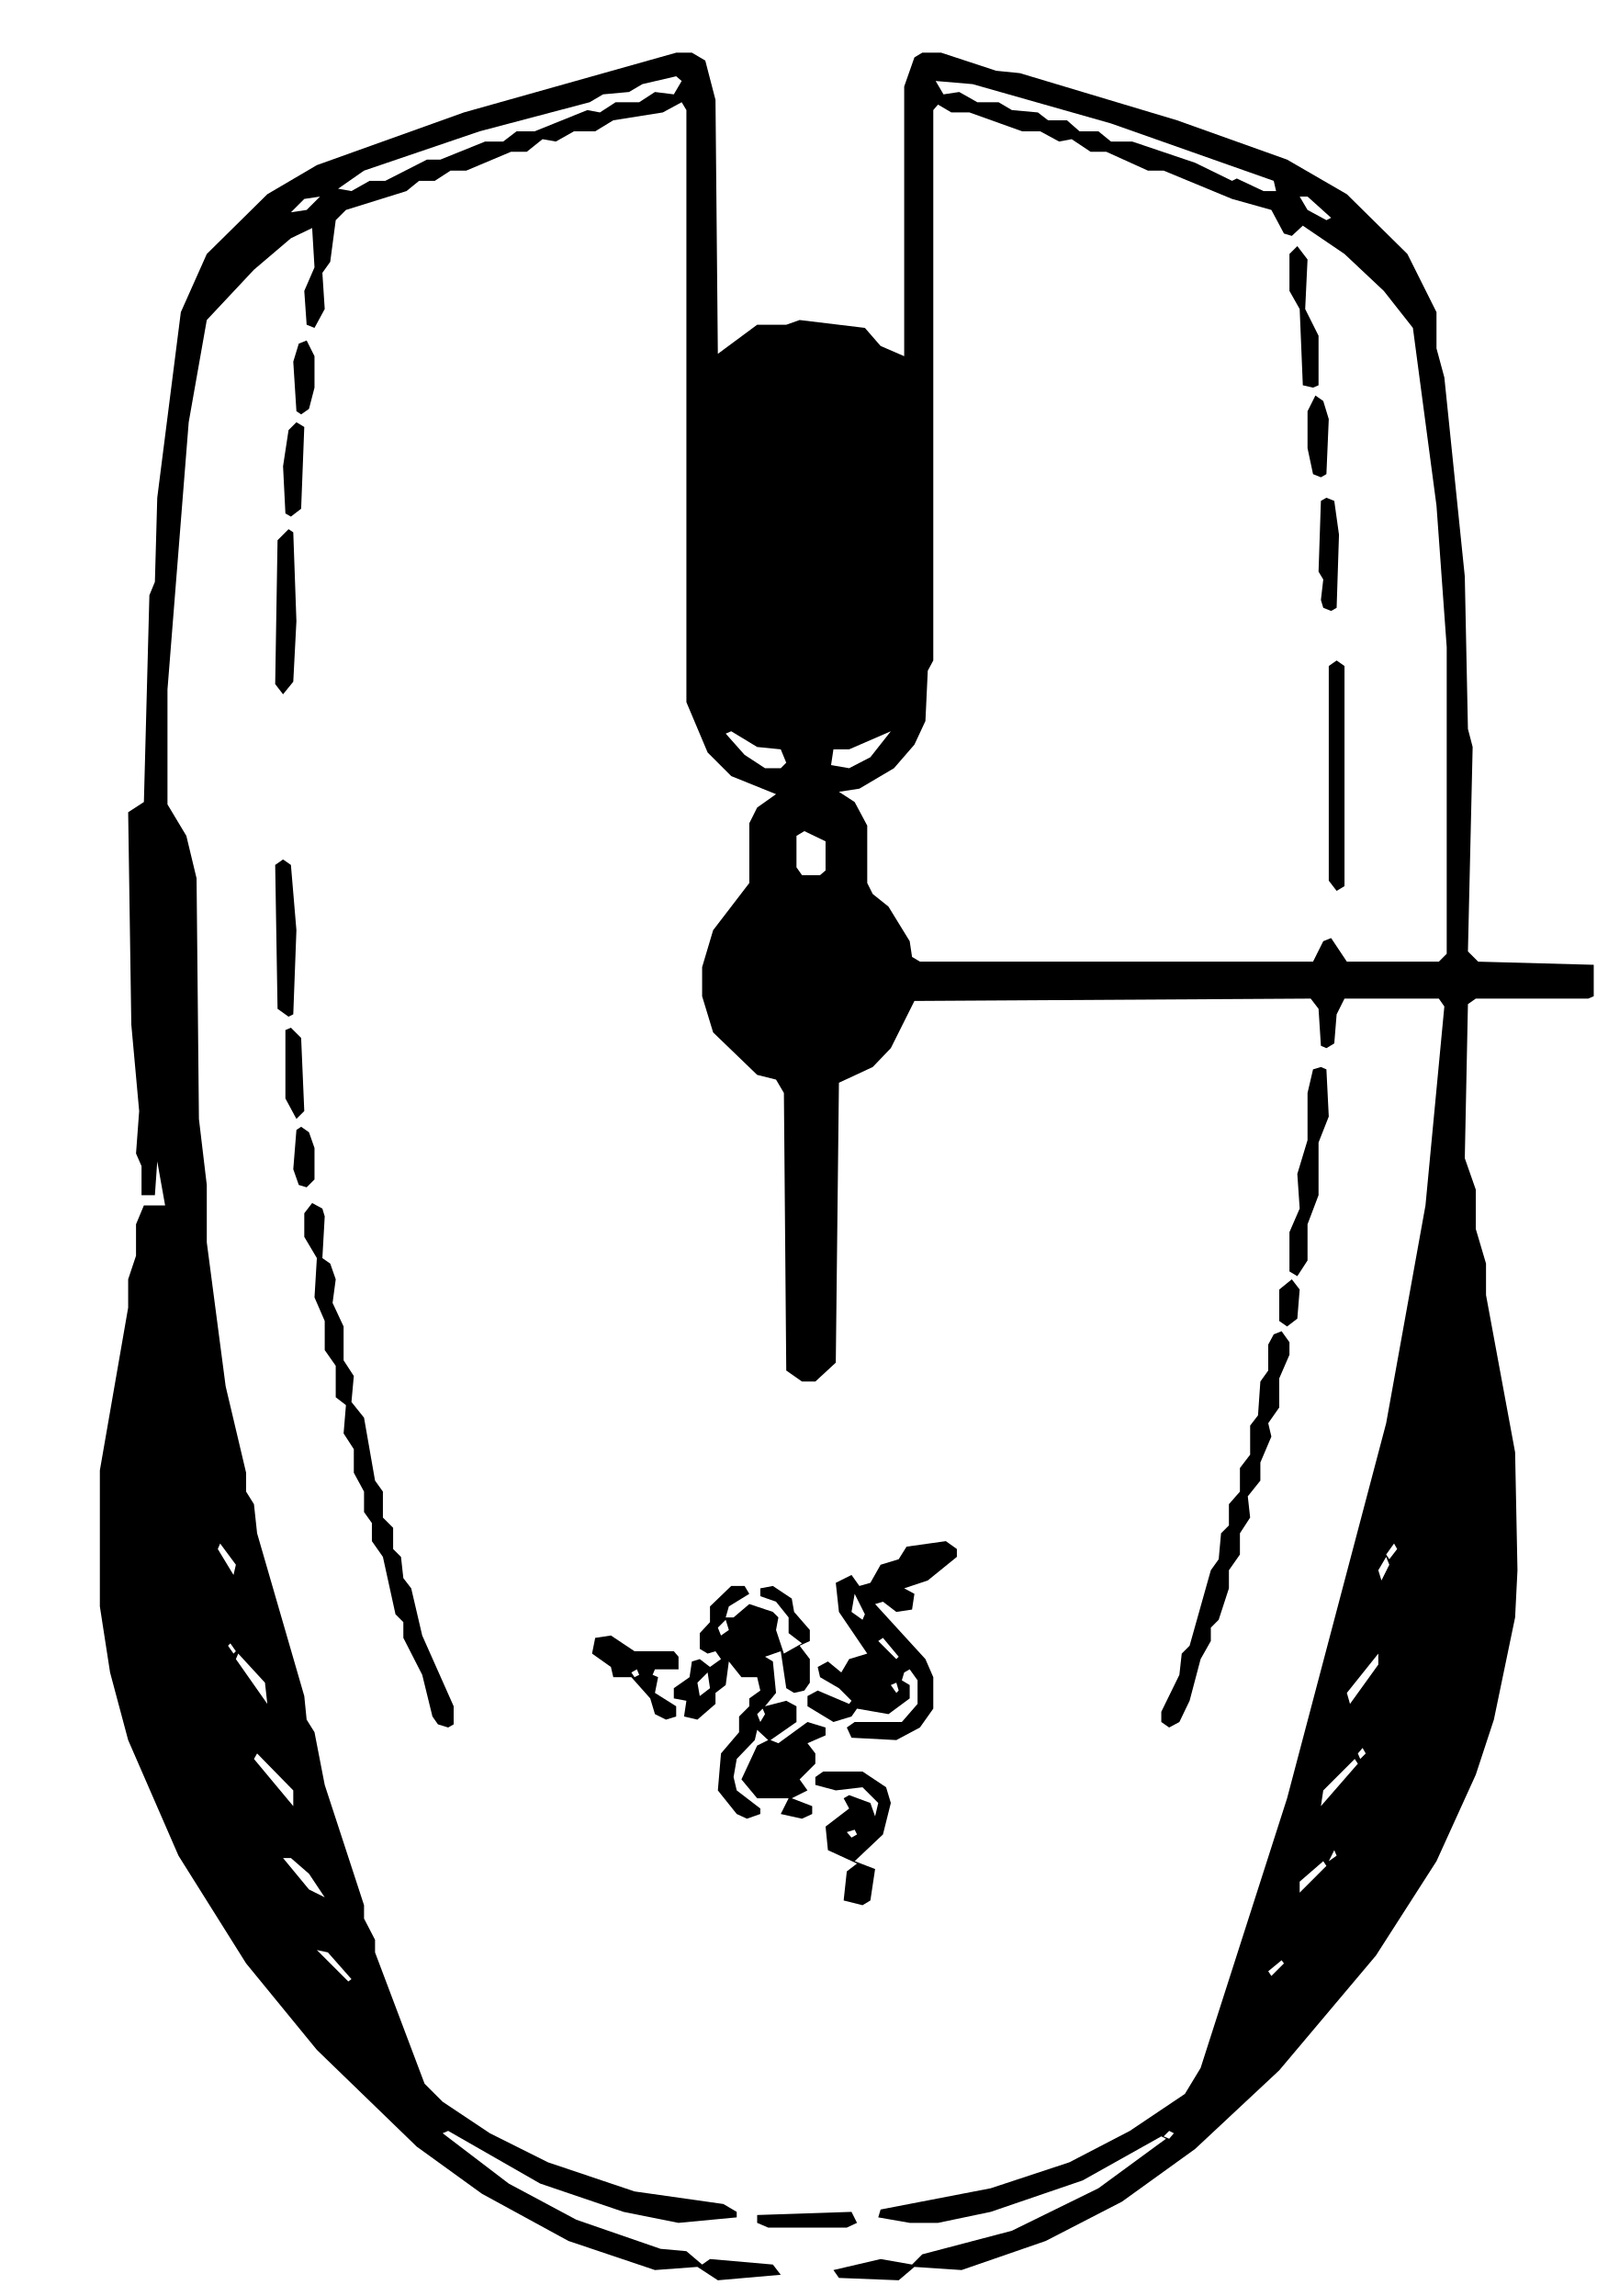
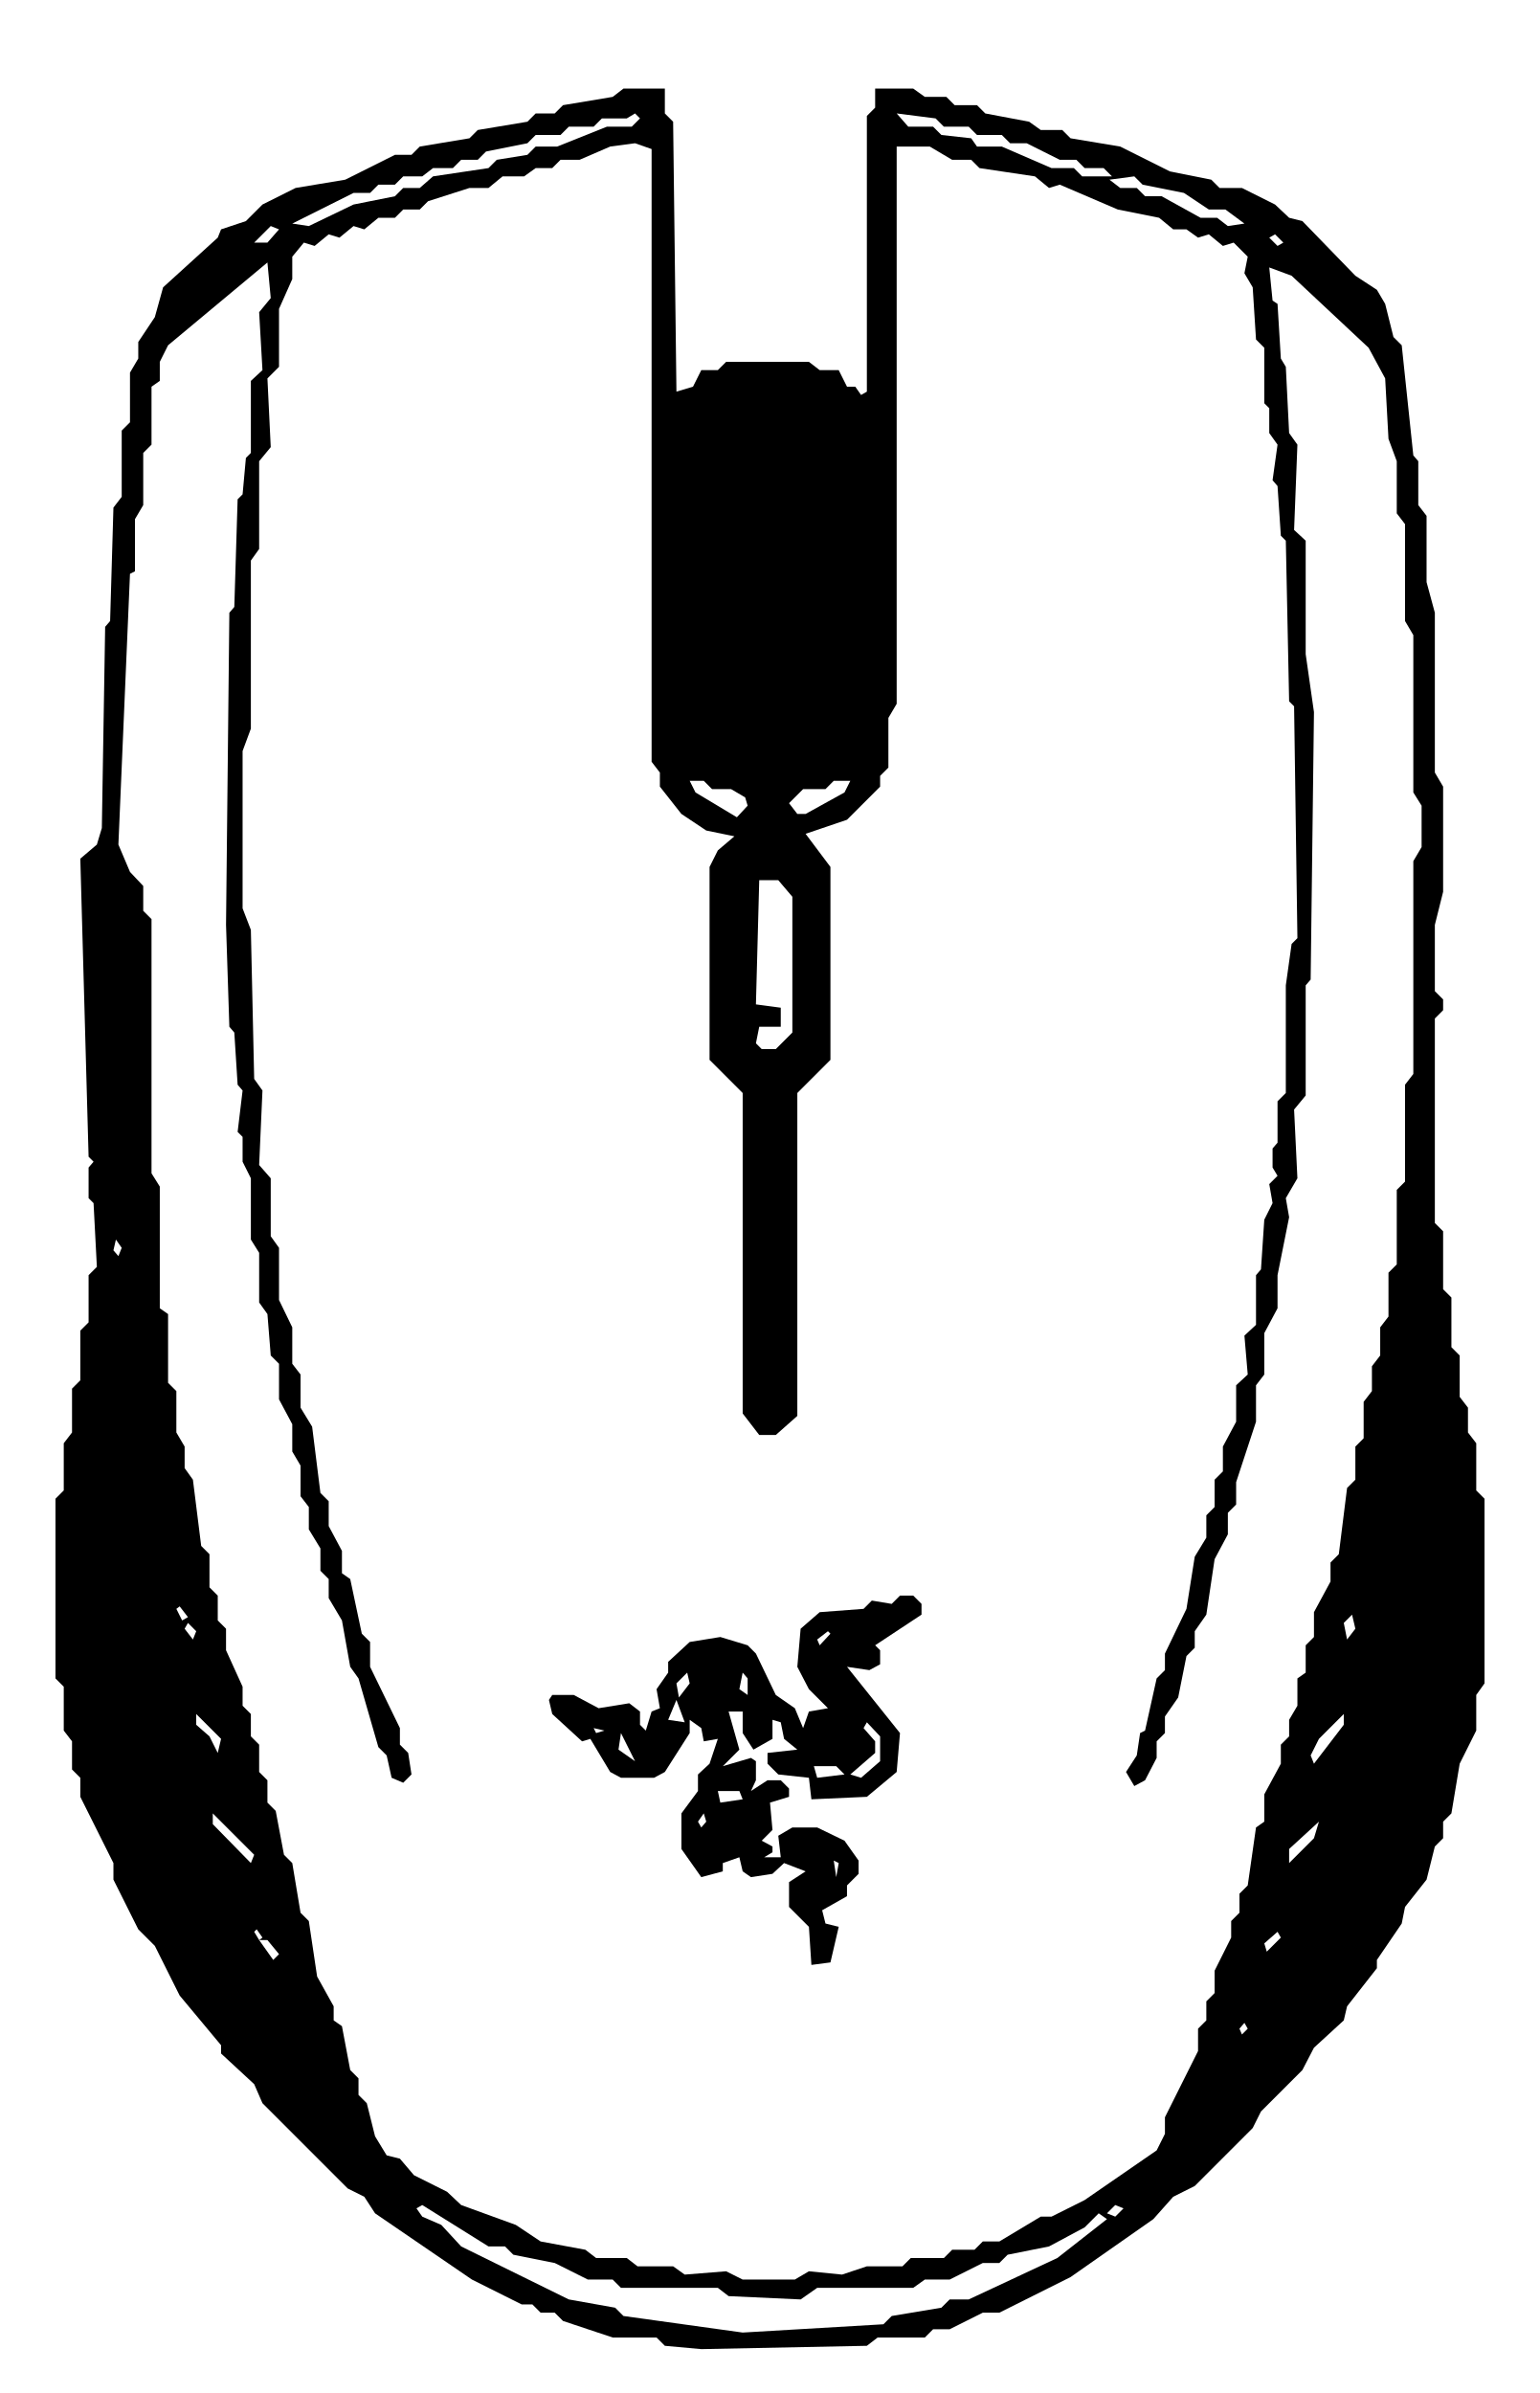
- <svg xmlns="http://www.w3.org/2000/svg" viewBox="0 0 203 292" width="203" height="292">
-   <path fill="#000" fill-rule="evenodd" d="M96.3 281.7 L96.3 282.7 L97.7 283.3 L107.7 283.3 L109.0 282.7 L108.3 281.3 Z M104.7 225.3 L103.7 226.0 L103.7 227.0 L106.3 227.7 L109.7 227.3 L111.7 229.3 L111.3 231.0 L110.7 229.3 L108.0 228.3 L107.3 228.7 L108.0 230.0 L105.0 232.3 L105.3 235.3 L109.0 237.0 L107.7 238.0 L107.3 241.7 L109.7 242.3 L110.7 241.7 L111.3 237.7 L108.7 236.7 L112.3 233.3 L113.3 229.3 L112.7 227.3 L109.7 225.3 Z M107.7 233.0 L108.7 232.7 L109.0 233.3 L108.3 233.7 Z M75.7 208.3 L75.3 210.3 L77.7 212.0 L78.0 213.3 L80.3 213.3 L82.7 216.0 L83.3 218.0 L84.7 218.7 L86.0 218.3 L86.0 217.0 L83.3 215.3 L83.7 213.3 L83.0 213.0 L83.3 212.3 L86.3 212.3 L86.3 210.7 L85.7 210.0 L80.7 210.0 L77.7 208.0 Z M80.3 212.7 L81.0 212.3 L81.3 213.0 L80.7 213.3 Z M93.0 201.7 L90.3 204.3 L90.3 206.3 L89.0 207.7 L89.0 209.7 L90.0 210.3 L91.0 210.0 L91.7 211.0 L90.3 212.0 L89.0 211.0 L88.0 211.3 L87.7 213.3 L85.7 214.7 L85.7 216.0 L87.3 216.3 L87.0 218.3 L88.7 218.7 L91.0 216.7 L91.0 215.3 L92.3 214.3 L92.7 211.3 L94.3 213.3 L96.3 213.3 L96.7 215.0 L95.3 216.0 L95.3 217.0 L94.0 218.3 L94.0 220.3 L91.7 223.0 L91.3 227.7 L93.7 230.7 L95.0 231.3 L96.7 230.7 L96.7 230.0 L93.7 227.7 L93.3 226.0 L93.7 223.7 L96.0 221.3 L96.3 220.0 L97.7 221.3 L96.3 222.0 L94.3 226.3 L96.3 228.7 L100.3 228.7 L99.3 230.7 L102.0 231.3 L103.3 230.7 L103.3 229.7 L100.7 228.7 L102.7 227.7 L101.7 226.3 L103.7 224.3 L103.7 223.0 L102.7 221.7 L105.0 220.7 L105.0 219.7 L102.7 219.0 L99.0 221.7 L98.0 221.3 L101.3 219.0 L101.3 217.0 L100.0 216.3 L97.3 217.0 L98.7 215.3 L98.3 211.3 L97.3 210.7 L99.3 210.0 L100.0 214.7 L101.0 215.3 L102.3 215.0 L103.0 214.0 L103.0 211.0 L101.7 209.3 L103.0 208.7 L103.0 207.3 L101.0 205.0 L100.7 203.3 L98.3 201.7 L96.7 202.0 L96.7 203.0 L98.7 203.7 L100.3 205.7 L100.3 207.7 L102.0 209.0 L99.7 210.3 L98.7 207.3 L99.0 205.7 L98.3 205.0 L95.3 204.0 L93.3 205.7 L92.3 205.7 L92.7 204.3 L95.3 202.7 L94.7 201.7 Z M97.0 217.3 L97.3 218.0 L96.7 219.0 L96.3 218.0 Z M90.0 212.7 L90.3 214.7 L89.0 215.7 L88.7 214.0 Z M92.3 206.0 L92.7 207.3 L91.7 208.0 L91.3 207.0 Z M120.3 196.0 L115.3 196.7 L114.3 198.3 L112.0 199.0 L110.7 201.3 L109.3 201.7 L108.3 200.3 L106.3 201.3 L106.7 205.0 L110.3 210.3 L108.0 211.0 L107.0 212.7 L105.3 211.3 L104.0 212.0 L104.3 213.3 L106.7 214.7 L108.3 216.3 L108.0 216.7 L104.0 215.0 L102.7 215.7 L102.7 217.0 L106.0 219.0 L108.3 218.3 L109.0 217.3 L113.0 218.0 L115.7 216.0 L115.7 214.3 L114.7 213.7 L115.0 212.7 L115.7 212.3 L116.7 213.7 L116.7 216.7 L114.7 219.0 L108.7 219.0 L107.7 219.7 L108.3 221.0 L114.0 221.3 L117.0 219.7 L118.7 217.3 L118.7 213.3 L117.7 211.0 L111.3 204.0 L112.3 203.7 L114.0 205.0 L116.0 204.7 L116.3 202.7 L115.0 202.0 L118.0 201.0 L121.7 198.0 L121.7 197.0 Z M113.3 214.3 L114.0 214.0 L114.3 215.0 L114.0 215.3 Z M111.7 208.7 L112.3 208.3 L114.3 210.7 L114.0 211.0 Z M108.7 202.7 L110.0 205.3 L109.7 206.0 L108.3 205.0 Z M163.0 169.3 L162.0 169.7 L161.3 171.0 L161.3 174.3 L160.3 175.7 L160.0 180.0 L159.0 181.3 L159.0 185.0 L157.7 186.7 L157.7 189.7 L156.3 191.3 L156.3 194.0 L155.3 195.0 L155.0 198.3 L154.0 199.7 L151.3 209.3 L150.3 210.3 L150.0 213.0 L147.7 217.7 L147.7 219.0 L148.7 219.7 L150.0 219.0 L151.3 216.3 L152.7 211.0 L154.0 208.7 L154.0 207.0 L155.0 206.0 L156.3 202.0 L156.3 199.7 L157.7 197.7 L157.7 195.0 L159.0 193.0 L158.7 190.3 L160.3 188.3 L160.3 186.0 L161.7 182.7 L161.3 181.0 L162.7 179.0 L162.7 175.3 L164.0 172.3 L164.0 170.7 Z M164.3 162.7 L162.7 164.0 L162.7 168.0 L163.7 168.7 L165.0 167.7 L165.3 164.0 Z M39.7 153.0 L38.7 154.3 L38.7 157.3 L40.3 160.0 L40.0 165.0 L41.3 168.0 L41.3 171.7 L42.7 173.7 L42.7 177.7 L44.0 178.7 L43.7 182.3 L45.0 184.3 L45.0 187.3 L46.3 189.7 L46.3 192.3 L47.3 193.7 L47.3 196.0 L48.7 198.0 L50.3 205.3 L51.3 206.3 L51.3 208.3 L53.7 213.0 L55.0 218.3 L55.7 219.3 L57.0 219.7 L57.7 219.3 L57.7 217.0 L53.7 208.0 L52.3 202.0 L51.3 200.7 L51.0 198.0 L50.0 197.0 L50.0 194.3 L48.7 193.0 L48.7 189.7 L47.7 188.3 L46.3 180.3 L44.7 178.3 L45.0 175.0 L43.7 173.0 L43.7 168.7 L42.3 165.7 L42.7 162.7 L42.0 160.7 L41.0 160.0 L41.3 154.7 L41.0 153.7 Z M38.3 143.3 L37.7 143.7 L37.3 148.7 L38.0 150.7 L39.0 151.0 L40.0 150.0 L40.0 146.0 L39.3 144.0 Z M168.0 135.7 L167.0 136.0 L166.3 139.0 L166.3 145.0 L165.0 149.3 L165.3 153.7 L164.0 156.7 L164.0 161.7 L165.0 162.3 L166.3 160.3 L166.3 155.7 L167.7 152.0 L167.7 145.3 L169.0 142.0 L168.7 136.0 Z M37.0 130.7 L36.3 131.0 L36.3 139.7 L37.7 142.3 L38.7 141.3 L38.3 132.0 Z M36.0 109.3 L35.0 110.0 L35.3 128.3 L36.7 129.3 L37.3 129.0 L37.7 118.3 L37.0 110.0 Z M36.7 67.3 L35.3 68.7 L35.0 87.0 L36.0 88.3 L37.3 86.7 L37.7 79.0 L37.3 67.7 Z M37.7 53.7 L36.7 54.7 L36.0 59.3 L36.3 65.3 L37.0 65.7 L38.3 64.7 L38.7 54.3 Z M39.0 43.3 L38.0 43.7 L37.3 46.0 L37.7 52.3 L38.3 52.7 L39.3 52.0 L40.0 49.3 L40.0 45.3 Z M86.0 6.7 L59.0 14.3 L40.3 21.0 L34.0 24.7 L26.3 32.3 L23.0 39.7 L20.0 63.3 L19.7 74.0 L19.0 75.7 L18.3 102.0 L16.3 103.3 L16.7 130.3 L17.7 141.3 L17.3 146.7 L18.0 148.3 L18.0 152.0 L19.7 152.0 L20.0 147.7 L21.0 153.3 L18.3 153.3 L17.3 155.7 L17.3 159.7 L16.3 162.7 L16.3 166.3 L12.7 187.0 L12.7 204.3 L14.0 212.7 L16.3 221.3 L22.7 236.0 L31.3 249.7 L40.3 260.7 L53.0 273.0 L61.3 279.0 L72.3 285.0 L83.3 288.7 L88.7 288.3 L91.3 290.0 L99.3 289.3 L98.3 288.0 L90.3 287.3 L89.3 288.0 L87.3 286.3 L84.0 286.0 L73.3 282.3 L64.7 277.7 L56.3 271.3 L57.0 271.0 L68.7 277.7 L79.3 281.3 L86.3 282.7 L93.7 282.0 L93.7 281.3 L92.0 280.3 L80.7 278.7 L69.7 275.0 L62.3 271.3 L56.3 267.3 L54.0 265.0 L47.7 248.3 L47.7 246.7 L46.3 244.0 L46.3 242.3 L41.3 227.0 L40.0 220.3 L39.0 218.7 L38.7 215.7 L32.7 195.0 L32.3 191.3 L31.3 189.7 L31.3 187.3 L28.7 176.3 L26.3 158.0 L26.3 150.7 L25.3 142.3 L25.0 111.7 L23.7 106.3 L21.3 102.3 L21.3 87.7 L24.0 53.7 L26.3 40.7 L32.3 34.3 L37.0 30.3 L39.7 29.0 L40.0 34.0 L38.7 37.0 L39.0 41.3 L40.0 41.7 L41.3 39.3 L41.0 34.7 L42.0 33.3 L42.7 28.0 L44.0 26.7 L51.7 24.3 L53.3 23.0 L55.3 23.0 L57.3 21.7 L59.3 21.7 L65.0 19.3 L67.0 19.3 L69.0 17.7 L70.7 18.0 L73.0 16.7 L75.7 16.7 L78.0 15.3 L84.3 14.3 L86.7 13.0 L87.3 14.0 L87.3 89.3 L90.0 95.7 L93.0 98.7 L98.7 101.0 L96.3 102.7 L95.3 104.7 L95.3 112.3 L90.7 118.3 L89.3 123.0 L89.3 126.7 L90.7 131.3 L96.3 136.7 L98.7 137.3 L99.7 139.0 L100.0 174.3 L102.0 175.7 L103.7 175.7 L106.3 173.3 L106.7 137.7 L111.0 135.7 L113.3 133.3 L116.3 127.3 L166.7 127.0 L167.7 128.3 L168.0 133.0 L168.7 133.3 L169.7 132.7 L170.0 129.0 L171.0 127.0 L183.0 127.0 L183.7 128.0 L181.3 153.3 L176.3 181.0 L163.7 228.7 L152.7 263.0 L150.7 266.3 L143.7 271.0 L136.0 275.0 L126.0 278.3 L112.0 281.0 L111.7 282.0 L115.7 282.7 L119.3 282.7 L126.0 281.3 L137.7 277.3 L147.7 271.7 L148.3 272.0 L139.7 278.3 L128.7 283.7 L117.3 286.7 L116.0 288.0 L112.0 287.3 L106.0 288.7 L106.7 289.7 L114.3 290.0 L116.3 288.3 L122.3 288.7 L133.0 285.0 L142.7 280.0 L152.0 273.3 L162.7 263.3 L175.0 248.7 L182.7 236.7 L187.7 225.7 L190.0 218.7 L192.7 205.7 L193.0 199.7 L192.7 184.7 L189.0 164.7 L189.0 160.7 L187.7 156.3 L187.7 151.3 L186.3 147.3 L186.7 127.7 L187.7 127.0 L202.0 127.0 L202.7 126.7 L202.7 122.7 L188.0 122.3 L186.7 121.0 L187.3 95.0 L186.7 92.7 L186.3 73.3 L183.7 48.0 L182.7 44.3 L182.7 39.7 L179.0 32.3 L171.3 24.7 L163.7 20.3 L149.7 15.3 L129.7 9.3 L126.7 9.0 L119.7 6.7 L117.3 6.7 L116.3 7.3 L115.0 11.0 L115.0 45.3 L112.0 44.0 L110.0 41.7 L101.7 40.7 L100.0 41.3 L96.3 41.3 L91.3 45.0 L91.0 12.7 L89.7 7.7 L88.0 6.7 Z M148.0 271.7 L148.7 271.0 L149.3 271.3 L148.7 272.0 Z M163.0 249.3 L163.3 249.7 L161.7 251.3 L161.3 250.7 Z M40.3 248.0 L41.7 248.3 L44.7 251.7 L44.3 252.0 Z M168.3 236.7 L168.7 237.3 L165.3 240.7 L165.3 239.3 Z M36.0 236.3 L37.0 236.3 L39.3 238.3 L41.3 241.3 L39.3 240.3 Z M169.7 235.3 L170.0 236.0 L169.0 236.7 Z M172.3 223.7 L172.7 224.3 L168.0 229.7 L168.3 227.7 Z M32.7 223.0 L37.3 227.7 L37.3 229.7 L32.3 223.7 Z M173.3 222.3 L173.7 223.0 L173.0 223.7 L172.7 223.0 Z M175.3 210.3 L175.3 211.7 L171.7 216.7 L171.3 215.3 Z M30.3 210.3 L33.7 214.0 L34.0 216.7 L30.0 211.0 Z M29.0 209.3 L29.3 209.0 L30.0 210.0 L29.7 210.3 Z M176.3 198.0 L176.7 199.0 L175.7 201.0 L175.3 199.7 Z M177.3 196.3 L177.7 197.0 L176.7 198.3 L176.3 197.7 Z M28.0 196.3 L30.0 199.0 L29.7 200.3 L27.7 197.0 Z M102.3 105.7 L105.0 107.0 L105.0 110.7 L104.3 111.3 L102.0 111.3 L101.3 110.3 L101.3 106.3 Z M92.3 93.3 L93.0 93.0 L96.3 95.0 L99.3 95.3 L100.0 97.0 L99.3 97.7 L97.3 97.7 L94.7 96.0 Z M113.3 93.0 L110.7 96.3 L108.0 97.7 L105.7 97.3 L106.0 95.3 L108.0 95.3 Z M165.3 25.0 L166.3 25.0 L169.3 27.7 L168.7 28.0 L166.3 26.7 Z M40.7 25.0 L39.0 26.7 L37.0 27.0 L38.7 25.3 Z M119.3 13.3 L121.0 14.3 L123.3 14.3 L130.0 16.7 L132.3 16.7 L134.7 18.0 L136.3 17.7 L138.7 19.3 L140.7 19.3 L146.0 21.7 L148.0 21.7 L156.7 25.3 L161.7 26.7 L163.3 29.7 L164.3 30.0 L165.7 28.7 L171.0 32.3 L176.0 37.0 L179.7 41.7 L182.7 64.3 L184.0 82.3 L184.0 121.3 L183.0 122.3 L171.3 122.3 L169.3 119.3 L168.3 119.7 L167.0 122.3 L117.0 122.3 L116.0 121.7 L115.7 119.7 L113.0 115.3 L111.0 113.7 L110.3 112.3 L110.3 105.0 L108.7 102.0 L106.7 100.7 L109.3 100.3 L113.7 97.7 L116.3 94.7 L117.7 91.7 L118.0 85.3 L118.7 84.0 L118.7 14.0 Z M170.0 84.0 L169.0 84.7 L169.0 112.0 L170.0 113.3 L171.0 112.7 L171.0 84.7 Z M168.7 63.3 L168.0 63.7 L167.7 72.7 L168.3 73.7 L168.0 76.3 L168.3 77.3 L169.3 77.7 L170.0 77.3 L170.3 68.0 L169.7 63.7 Z M167.3 50.3 L166.3 52.3 L166.3 57.0 L167.0 60.3 L168.0 60.7 L168.7 60.3 L169.0 53.3 L168.3 51.0 Z M165.0 31.3 L164.0 32.3 L164.0 37.0 L165.3 39.3 L165.7 49.0 L167.0 49.3 L167.7 49.0 L167.7 42.7 L166.0 39.3 L166.3 33.0 Z M119.0 10.3 L123.7 10.7 L141.3 15.7 L162.0 23.0 L162.3 24.3 L160.7 24.3 L157.3 22.7 L156.7 23.0 L152.0 20.7 L144.0 18.0 L141.3 18.0 L139.7 16.7 L137.3 16.7 L135.7 15.3 L133.3 15.3 L132.0 14.3 L128.7 14.0 L127.0 13.0 L124.3 13.0 L122.0 11.7 L120.0 12.0 Z M86.7 10.3 L85.7 12.0 L83.3 11.7 L81.3 13.0 L78.3 13.0 L76.3 14.3 L74.7 14.0 L68.0 16.7 L65.7 16.7 L64.0 18.0 L61.7 18.0 L56.0 20.3 L54.3 20.3 L49.0 23.0 L47.0 23.0 L44.7 24.3 L43.0 24.0 L46.3 21.7 L61.0 16.7 L75.0 13.0 L76.7 12.0 L80.0 11.7 L81.7 10.7 L86.0 9.7 Z" />
+ <svg xmlns="http://www.w3.org/2000/svg" viewBox="0 0 186 289" width="186" height="289">
+   <path fill="#000" fill-rule="evenodd" d="M75.3 10.7 L74.0 11.7 L68.0 12.7 L67.0 13.7 L64.7 13.7 L63.7 14.7 L57.7 15.7 L56.7 16.7 L50.7 17.7 L49.7 18.7 L47.7 18.7 L41.7 21.7 L35.7 22.7 L31.7 24.7 L29.7 26.7 L26.7 27.7 L26.3 28.7 L19.7 34.7 L18.7 38.3 L16.7 41.3 L16.7 43.3 L15.7 45.0 L15.7 51.0 L14.7 52.0 L14.7 60.0 L13.7 61.3 L13.3 75.0 L12.7 75.7 L12.3 100.0 L11.7 102.0 L9.7 103.7 L10.7 139.7 L11.3 140.3 L10.7 141.0 L10.7 144.7 L11.3 145.3 L11.7 153.0 L10.7 154.0 L10.7 159.7 L9.7 160.7 L9.7 166.7 L8.7 167.7 L8.7 173.0 L7.7 174.3 L7.7 180.0 L6.7 181.0 L6.7 202.7 L7.7 203.7 L7.7 209.0 L8.7 210.3 L8.7 213.7 L9.7 214.7 L9.7 217.0 L13.7 225.0 L13.7 227.0 L16.7 233.0 L18.7 235.0 L21.7 241.0 L26.7 247.0 L26.7 248.0 L30.7 251.7 L31.7 254.0 L42.0 264.3 L44.0 265.3 L45.3 267.3 L57.0 275.3 L63.0 278.3 L64.3 278.3 L65.3 279.3 L67.0 279.3 L68.0 280.3 L74.0 282.3 L79.3 282.3 L80.3 283.3 L84.7 283.7 L104.7 283.3 L106.0 282.3 L111.7 282.3 L112.7 281.3 L114.7 281.3 L118.7 279.3 L120.7 279.3 L129.3 275.0 L139.3 268.0 L141.7 265.3 L144.3 264.0 L151.3 257.0 L152.3 255.0 L157.3 250.0 L158.7 247.3 L162.3 244.0 L162.7 242.3 L166.3 237.7 L166.3 236.7 L169.3 232.3 L169.7 230.3 L172.3 227.0 L173.3 223.0 L174.3 222.0 L174.3 220.0 L175.3 219.0 L176.3 213.0 L178.3 209.0 L178.3 204.7 L179.3 203.3 L179.3 181.0 L178.3 180.0 L178.3 174.3 L177.3 173.0 L177.3 170.0 L176.3 168.7 L176.3 163.7 L175.3 162.7 L175.3 156.7 L174.3 155.7 L174.3 148.7 L173.3 147.7 L173.3 123.0 L174.3 122.0 L174.3 120.7 L173.3 119.7 L173.3 111.7 L174.3 107.7 L174.3 95.0 L173.3 93.3 L173.3 74.0 L172.3 70.3 L172.3 62.3 L171.3 61.0 L171.3 55.7 L170.7 55.0 L169.3 41.7 L168.3 40.7 L167.3 36.7 L166.3 35.0 L163.7 33.3 L157.3 26.7 L155.7 26.3 L154.0 24.7 L150.0 22.7 L147.3 22.7 L146.3 21.7 L141.3 20.7 L135.3 17.7 L129.3 16.7 L128.3 15.7 L125.7 15.7 L124.3 14.7 L119.0 13.7 L118.0 12.7 L115.3 12.7 L114.3 11.7 L111.7 11.7 L110.3 10.7 L105.7 10.7 L105.7 13.0 L104.7 14.0 L104.7 47.3 L104.0 47.7 L103.3 46.7 L102.3 46.7 L101.3 44.7 L99.0 44.7 L97.7 43.7 L87.7 43.7 L86.7 44.7 L84.7 44.7 L83.7 46.7 L81.7 47.3 L81.3 14.7 L80.3 13.7 L80.3 10.7 Z M133.7 267.3 L134.7 266.3 L135.7 266.7 L134.7 267.7 Z M50.3 266.7 L51.0 266.3 L59.0 271.3 L61.0 271.3 L62.0 272.3 L67.0 273.3 L71.0 275.3 L74.0 275.3 L75.0 276.3 L86.7 276.3 L88.0 277.3 L96.7 277.7 L98.7 276.3 L110.3 276.3 L111.7 275.3 L114.7 275.3 L118.7 273.3 L120.7 273.3 L121.7 272.3 L126.7 271.3 L131.0 269.0 L132.7 267.3 L133.7 268.0 L127.7 272.7 L117.0 277.7 L114.7 277.7 L113.7 278.7 L107.7 279.7 L106.7 280.7 L89.7 281.7 L75.3 279.7 L74.3 278.7 L68.7 277.7 L55.7 271.3 L53.3 268.7 L51.0 267.7 Z M150.3 244.3 L150.7 245.0 L150.0 245.7 L149.7 245.0 Z M31.3 234.3 L32.3 234.3 L33.7 236.0 L33.0 236.7 Z M154.3 233.3 L154.7 234.0 L153.0 235.7 L152.7 234.7 Z M30.7 233.3 L31.0 233.0 L31.7 234.0 L31.3 234.3 Z M159.3 220.0 L158.7 222.0 L155.7 225.0 L155.7 223.3 Z M25.7 219.0 L30.7 224.0 L30.3 225.0 L25.7 220.3 Z M162.3 207.0 L162.3 208.3 L158.7 213.0 L158.3 212.0 L159.3 210.0 Z M23.7 207.0 L26.7 210.0 L26.3 211.7 L25.3 209.7 L23.7 208.3 Z M22.7 196.0 L23.7 197.0 L23.3 198.0 L22.3 196.7 Z M163.3 195.0 L163.7 196.7 L162.7 198.0 L162.3 196.0 Z M21.3 194.3 L21.7 194.0 L22.7 195.3 L22.0 195.7 Z M14.0 149.7 L14.7 150.7 L14.3 151.7 L13.7 151.0 Z M91.7 106.3 L94.0 106.3 L95.7 108.3 L95.7 124.7 L93.7 126.7 L92.0 126.7 L91.3 126.0 L91.7 124.0 L94.3 124.0 L94.3 121.7 L91.3 121.3 Z M102.7 94.3 L102.0 95.7 L97.3 98.3 L96.3 98.3 L95.3 97.0 L97.0 95.3 L99.7 95.3 L100.7 94.3 Z M83.3 94.3 L85.0 94.3 L86.0 95.3 L88.3 95.3 L90.0 96.3 L90.3 97.3 L89.0 98.7 L84.0 95.7 Z M153.3 28.7 L154.0 28.3 L155.0 29.3 L154.3 29.7 Z M33.7 27.7 L32.3 29.3 L30.7 29.3 L32.7 27.3 Z M134.0 21.7 L137.0 21.3 L138.0 22.3 L143.0 23.3 L146.0 25.3 L148.0 25.3 L150.3 27.0 L148.3 27.3 L147.0 26.3 L145.0 26.3 L140.3 23.7 L138.3 23.7 L137.3 22.7 L135.3 22.7 Z M76.7 17.3 L78.7 18.0 L78.7 92.0 L79.7 93.3 L79.7 95.0 L82.3 98.3 L85.3 100.3 L88.7 101.0 L86.7 102.7 L85.7 104.7 L85.7 128.0 L89.7 132.0 L89.7 170.7 L91.7 173.3 L93.7 173.3 L96.3 171.0 L96.3 132.0 L100.3 128.0 L100.3 104.7 L97.3 100.7 L102.3 99.0 L106.3 95.0 L106.3 93.7 L107.3 92.7 L107.3 86.7 L108.3 85.0 L108.3 17.7 L112.3 17.7 L115.0 19.3 L117.3 19.3 L118.3 20.3 L125.0 21.3 L126.7 22.7 L128.0 22.3 L135.0 25.3 L140.0 26.3 L141.7 27.7 L143.3 27.7 L144.7 28.7 L146.0 28.3 L147.7 29.7 L149.0 29.3 L150.7 31.0 L150.3 33.0 L151.3 34.7 L151.7 41.0 L152.7 42.0 L152.7 48.7 L153.3 49.3 L153.3 52.3 L154.3 53.7 L153.7 58.0 L154.3 58.7 L154.7 64.7 L155.3 65.3 L155.7 84.7 L156.3 85.3 L156.7 113.3 L156.0 114.0 L155.3 119.0 L155.3 132.0 L154.3 133.0 L154.3 138.0 L153.7 138.7 L153.7 141.0 L154.3 142.0 L153.3 143.0 L153.7 145.3 L152.7 147.3 L152.3 153.3 L151.7 154.0 L151.7 160.0 L150.3 161.3 L150.7 166.0 L149.3 167.3 L149.3 171.7 L147.7 174.7 L147.7 177.7 L146.7 178.7 L146.7 182.0 L145.7 183.0 L145.7 185.7 L144.3 188.0 L143.3 194.3 L140.7 199.7 L140.7 201.7 L139.7 202.7 L138.3 209.0 L137.7 209.3 L137.3 212.0 L136.0 214.0 L137.0 215.7 L138.3 215.0 L139.7 212.3 L139.7 210.3 L140.7 209.3 L140.7 207.3 L142.3 205.0 L143.3 200.0 L144.3 199.0 L144.3 197.0 L145.7 195.0 L146.7 188.3 L148.3 185.3 L148.3 182.7 L149.3 181.7 L149.3 179.0 L151.7 171.7 L151.7 167.3 L152.7 166.0 L152.7 161.0 L154.3 158.0 L154.3 154.0 L155.7 147.0 L155.3 144.7 L156.7 142.3 L156.3 134.0 L157.7 132.3 L157.7 119.0 L158.3 118.3 L158.7 86.0 L157.7 79.0 L157.7 65.3 L156.3 64.0 L156.7 53.7 L155.7 52.3 L155.3 44.3 L154.7 43.3 L154.3 36.7 L153.7 36.3 L153.3 32.3 L156.0 33.3 L165.3 42.0 L167.3 45.7 L167.7 53.0 L168.7 55.7 L168.7 62.0 L169.7 63.3 L169.7 75.0 L170.7 76.7 L170.7 95.7 L171.7 97.3 L171.7 102.3 L170.7 104.0 L170.7 129.7 L169.7 131.0 L169.7 142.7 L168.7 143.7 L168.7 152.7 L167.7 153.7 L167.7 159.0 L166.7 160.3 L166.7 163.7 L165.7 165.0 L165.7 168.0 L164.7 169.3 L164.7 173.7 L163.7 174.7 L163.7 178.7 L162.7 179.7 L161.7 187.7 L160.7 188.7 L160.7 191.0 L158.7 194.7 L158.7 197.7 L157.7 198.7 L157.7 202.0 L156.7 202.7 L156.7 206.0 L155.7 207.7 L155.7 209.7 L154.7 210.7 L154.7 213.0 L152.7 216.7 L152.7 220.0 L151.7 220.7 L150.7 227.7 L149.7 228.7 L149.7 231.0 L148.7 232.0 L148.7 234.0 L146.7 238.0 L146.7 240.7 L145.7 241.7 L145.7 244.0 L144.7 245.0 L144.7 247.7 L140.7 255.7 L140.7 257.7 L139.7 259.7 L131.0 265.7 L127.0 267.7 L125.7 267.7 L120.7 270.7 L118.7 270.7 L117.7 271.7 L115.0 271.7 L114.0 272.7 L110.0 272.7 L109.0 273.7 L104.7 273.7 L101.7 274.7 L97.7 274.3 L96.0 275.3 L89.7 275.3 L87.7 274.3 L82.7 274.7 L81.3 273.7 L77.0 273.7 L75.7 272.7 L72.0 272.7 L70.7 271.7 L65.3 270.7 L62.3 268.7 L55.7 266.3 L54.0 264.7 L50.0 262.7 L48.3 260.7 L46.7 260.3 L45.3 258.0 L44.3 254.0 L43.3 253.0 L43.3 251.0 L42.3 250.0 L41.3 244.7 L40.3 244.0 L40.3 242.3 L38.3 238.7 L37.3 232.0 L36.3 231.0 L35.3 225.0 L34.3 224.0 L33.3 218.7 L32.3 217.7 L32.3 215.0 L31.3 214.0 L31.3 210.7 L30.3 209.7 L30.3 207.0 L29.3 206.0 L29.3 203.7 L27.3 199.3 L27.3 196.7 L26.3 195.7 L26.3 192.7 L25.3 191.7 L25.3 187.7 L24.3 186.7 L23.3 178.7 L22.3 177.3 L22.3 174.7 L21.3 173.0 L21.3 168.0 L20.3 167.0 L20.3 158.7 L19.3 158.0 L19.3 143.3 L18.3 141.7 L18.3 111.0 L17.3 110.0 L17.3 107.0 L15.7 105.3 L14.3 102.0 L15.7 69.3 L16.3 69.0 L16.3 62.7 L17.3 61.0 L17.3 54.7 L18.3 53.7 L18.3 46.7 L19.3 46.0 L19.3 43.7 L20.3 41.7 L32.3 31.7 L32.7 36.0 L31.3 37.7 L31.7 44.7 L30.3 46.0 L30.3 54.7 L29.7 55.3 L29.3 59.7 L28.7 60.3 L28.3 73.3 L27.7 74.0 L27.3 111.7 L27.7 124.0 L28.3 124.7 L28.7 131.0 L29.3 131.7 L28.7 136.7 L29.3 137.3 L29.3 140.3 L30.3 142.3 L30.3 149.7 L31.3 151.3 L31.3 157.3 L32.3 158.7 L32.7 163.7 L33.7 164.7 L33.7 169.0 L35.3 172.0 L35.3 175.3 L36.3 177.0 L36.3 180.7 L37.3 182.0 L37.3 184.7 L38.7 187.0 L38.7 189.7 L39.7 190.7 L39.7 193.0 L41.3 195.7 L42.3 201.3 L43.3 202.7 L45.7 211.0 L46.7 212.0 L47.3 214.7 L48.7 215.3 L49.7 214.3 L49.3 211.7 L48.3 210.7 L48.3 208.7 L44.7 201.3 L44.7 198.3 L43.7 197.3 L42.3 190.7 L41.3 190.0 L41.3 187.3 L39.7 184.3 L39.7 181.3 L38.7 180.3 L37.7 172.3 L36.3 170.0 L36.3 166.0 L35.3 164.7 L35.3 160.3 L33.7 157.0 L33.7 150.7 L32.7 149.3 L32.7 142.3 L31.3 140.7 L31.7 131.7 L30.7 130.3 L30.3 112.3 L29.3 109.7 L29.3 90.7 L30.3 88.0 L30.3 67.7 L31.3 66.3 L31.3 55.7 L32.7 54.0 L32.3 45.7 L33.7 44.3 L33.7 37.3 L35.3 33.7 L35.3 31.0 L36.7 29.3 L38.0 29.7 L39.7 28.3 L41.0 28.7 L42.7 27.3 L44.0 27.7 L45.7 26.3 L47.7 26.3 L48.7 25.3 L50.7 25.3 L51.7 24.3 L56.7 22.7 L59.0 22.7 L60.7 21.3 L63.3 21.3 L64.7 20.3 L66.7 20.3 L67.7 19.3 L70.0 19.3 L73.7 17.7 Z M110.3 192.7 L108.7 192.7 L107.7 193.7 L105.3 193.3 L104.3 194.3 L99.0 194.7 L96.7 196.7 L96.3 201.3 L97.7 204.0 L100.0 206.3 L97.7 206.7 L97.0 208.7 L96.0 206.3 L93.7 204.7 L91.3 199.7 L90.3 198.7 L87.0 197.7 L83.3 198.3 L80.7 200.7 L80.7 202.0 L79.3 204.0 L79.7 206.3 L78.7 206.7 L78.0 209.0 L77.3 208.3 L77.3 206.7 L76.0 205.7 L72.3 206.3 L69.3 204.7 L66.7 204.7 L66.3 205.3 L66.7 207.0 L70.3 210.3 L71.3 210.0 L73.7 214.0 L75.0 214.7 L79.0 214.7 L80.3 214.0 L83.3 209.3 L83.3 207.7 L84.7 208.7 L85.0 210.3 L86.7 210.0 L85.7 213.0 L84.3 214.3 L84.3 216.3 L82.3 219.0 L82.3 223.3 L84.7 226.7 L87.3 226.0 L87.3 225.0 L89.3 224.3 L89.7 226.0 L90.7 226.7 L93.3 226.3 L94.7 225.0 L97.3 226.0 L95.3 227.3 L95.3 230.3 L97.7 232.7 L98.0 237.3 L100.3 237.0 L101.3 232.7 L99.7 232.3 L99.3 230.7 L102.3 229.0 L102.3 227.7 L103.7 226.3 L103.7 224.7 L102.0 222.3 L98.7 220.7 L95.7 220.7 L94.0 221.7 L94.3 224.3 L92.3 224.3 L93.3 223.7 L93.3 223.0 L92.0 222.3 L93.3 221.0 L93.0 217.7 L95.3 217.0 L95.3 216.0 L94.3 215.0 L92.7 215.0 L90.7 216.3 L91.3 215.0 L91.3 212.7 L90.7 212.3 L87.3 213.3 L89.3 211.3 L88.0 206.7 L89.7 206.7 L89.7 209.3 L91.0 211.3 L93.3 210.0 L93.3 207.7 L94.3 208.0 L94.7 210.0 L96.3 211.3 L92.7 211.7 L92.7 213.0 L94.0 214.3 L97.7 214.7 L98.0 217.3 L104.7 217.0 L108.3 214.0 L108.7 209.3 L102.3 201.3 L105.0 201.7 L106.3 201.0 L106.3 199.3 L105.7 198.7 L111.3 195.0 L111.3 193.7 Z M100.7 224.7 L101.3 225.0 L101.0 226.7 Z M85.0 219.0 L85.3 220.0 L84.7 220.7 L84.3 220.0 Z M86.7 216.3 L89.3 216.3 L89.7 217.3 L87.0 217.7 Z M98.3 213.3 L101.0 213.3 L102.0 214.3 L98.7 214.7 Z M75.0 209.3 L76.7 212.7 L74.7 211.3 Z M71.7 208.7 L73.0 209.0 L72.0 209.3 Z M104.7 208.0 L106.3 209.7 L106.3 212.7 L104.0 214.7 L102.7 214.3 L105.7 211.7 L105.7 210.3 L104.3 208.7 Z M81.7 205.3 L82.7 208.0 L80.7 207.7 Z M89.7 202.0 L90.3 202.7 L90.3 204.7 L89.3 204.0 Z M83.0 202.0 L83.3 203.3 L82.0 205.0 L81.7 203.3 Z M100.0 197.0 L100.3 197.3 L99.0 198.7 L98.7 198.0 Z M77.3 14.3 L76.3 15.3 L73.3 15.3 L67.3 17.7 L64.7 17.7 L63.7 18.7 L60.0 19.3 L59.0 20.3 L52.3 21.3 L50.7 22.7 L48.7 22.7 L47.7 23.7 L42.7 24.7 L37.3 27.3 L35.3 27.0 L42.7 23.3 L44.7 23.3 L45.7 22.3 L47.7 22.3 L48.7 21.3 L51.0 21.3 L52.3 20.3 L54.7 20.3 L55.7 19.3 L57.7 19.3 L58.7 18.3 L63.7 17.3 L64.7 16.3 L67.7 16.3 L68.7 15.3 L71.7 15.3 L72.7 14.3 L75.7 14.3 L76.7 13.7 Z M108.3 13.7 L113.0 14.3 L114.0 15.3 L117.0 15.3 L118.0 16.3 L121.0 16.3 L122.0 17.3 L124.0 17.3 L128.0 19.3 L130.0 19.3 L131.0 20.3 L133.3 20.3 L134.3 21.3 L130.7 21.3 L129.7 20.3 L127.0 20.3 L121.0 17.7 L118.0 17.7 L117.3 16.7 L113.7 16.3 L112.7 15.3 L109.7 15.3 Z" />
</svg>
